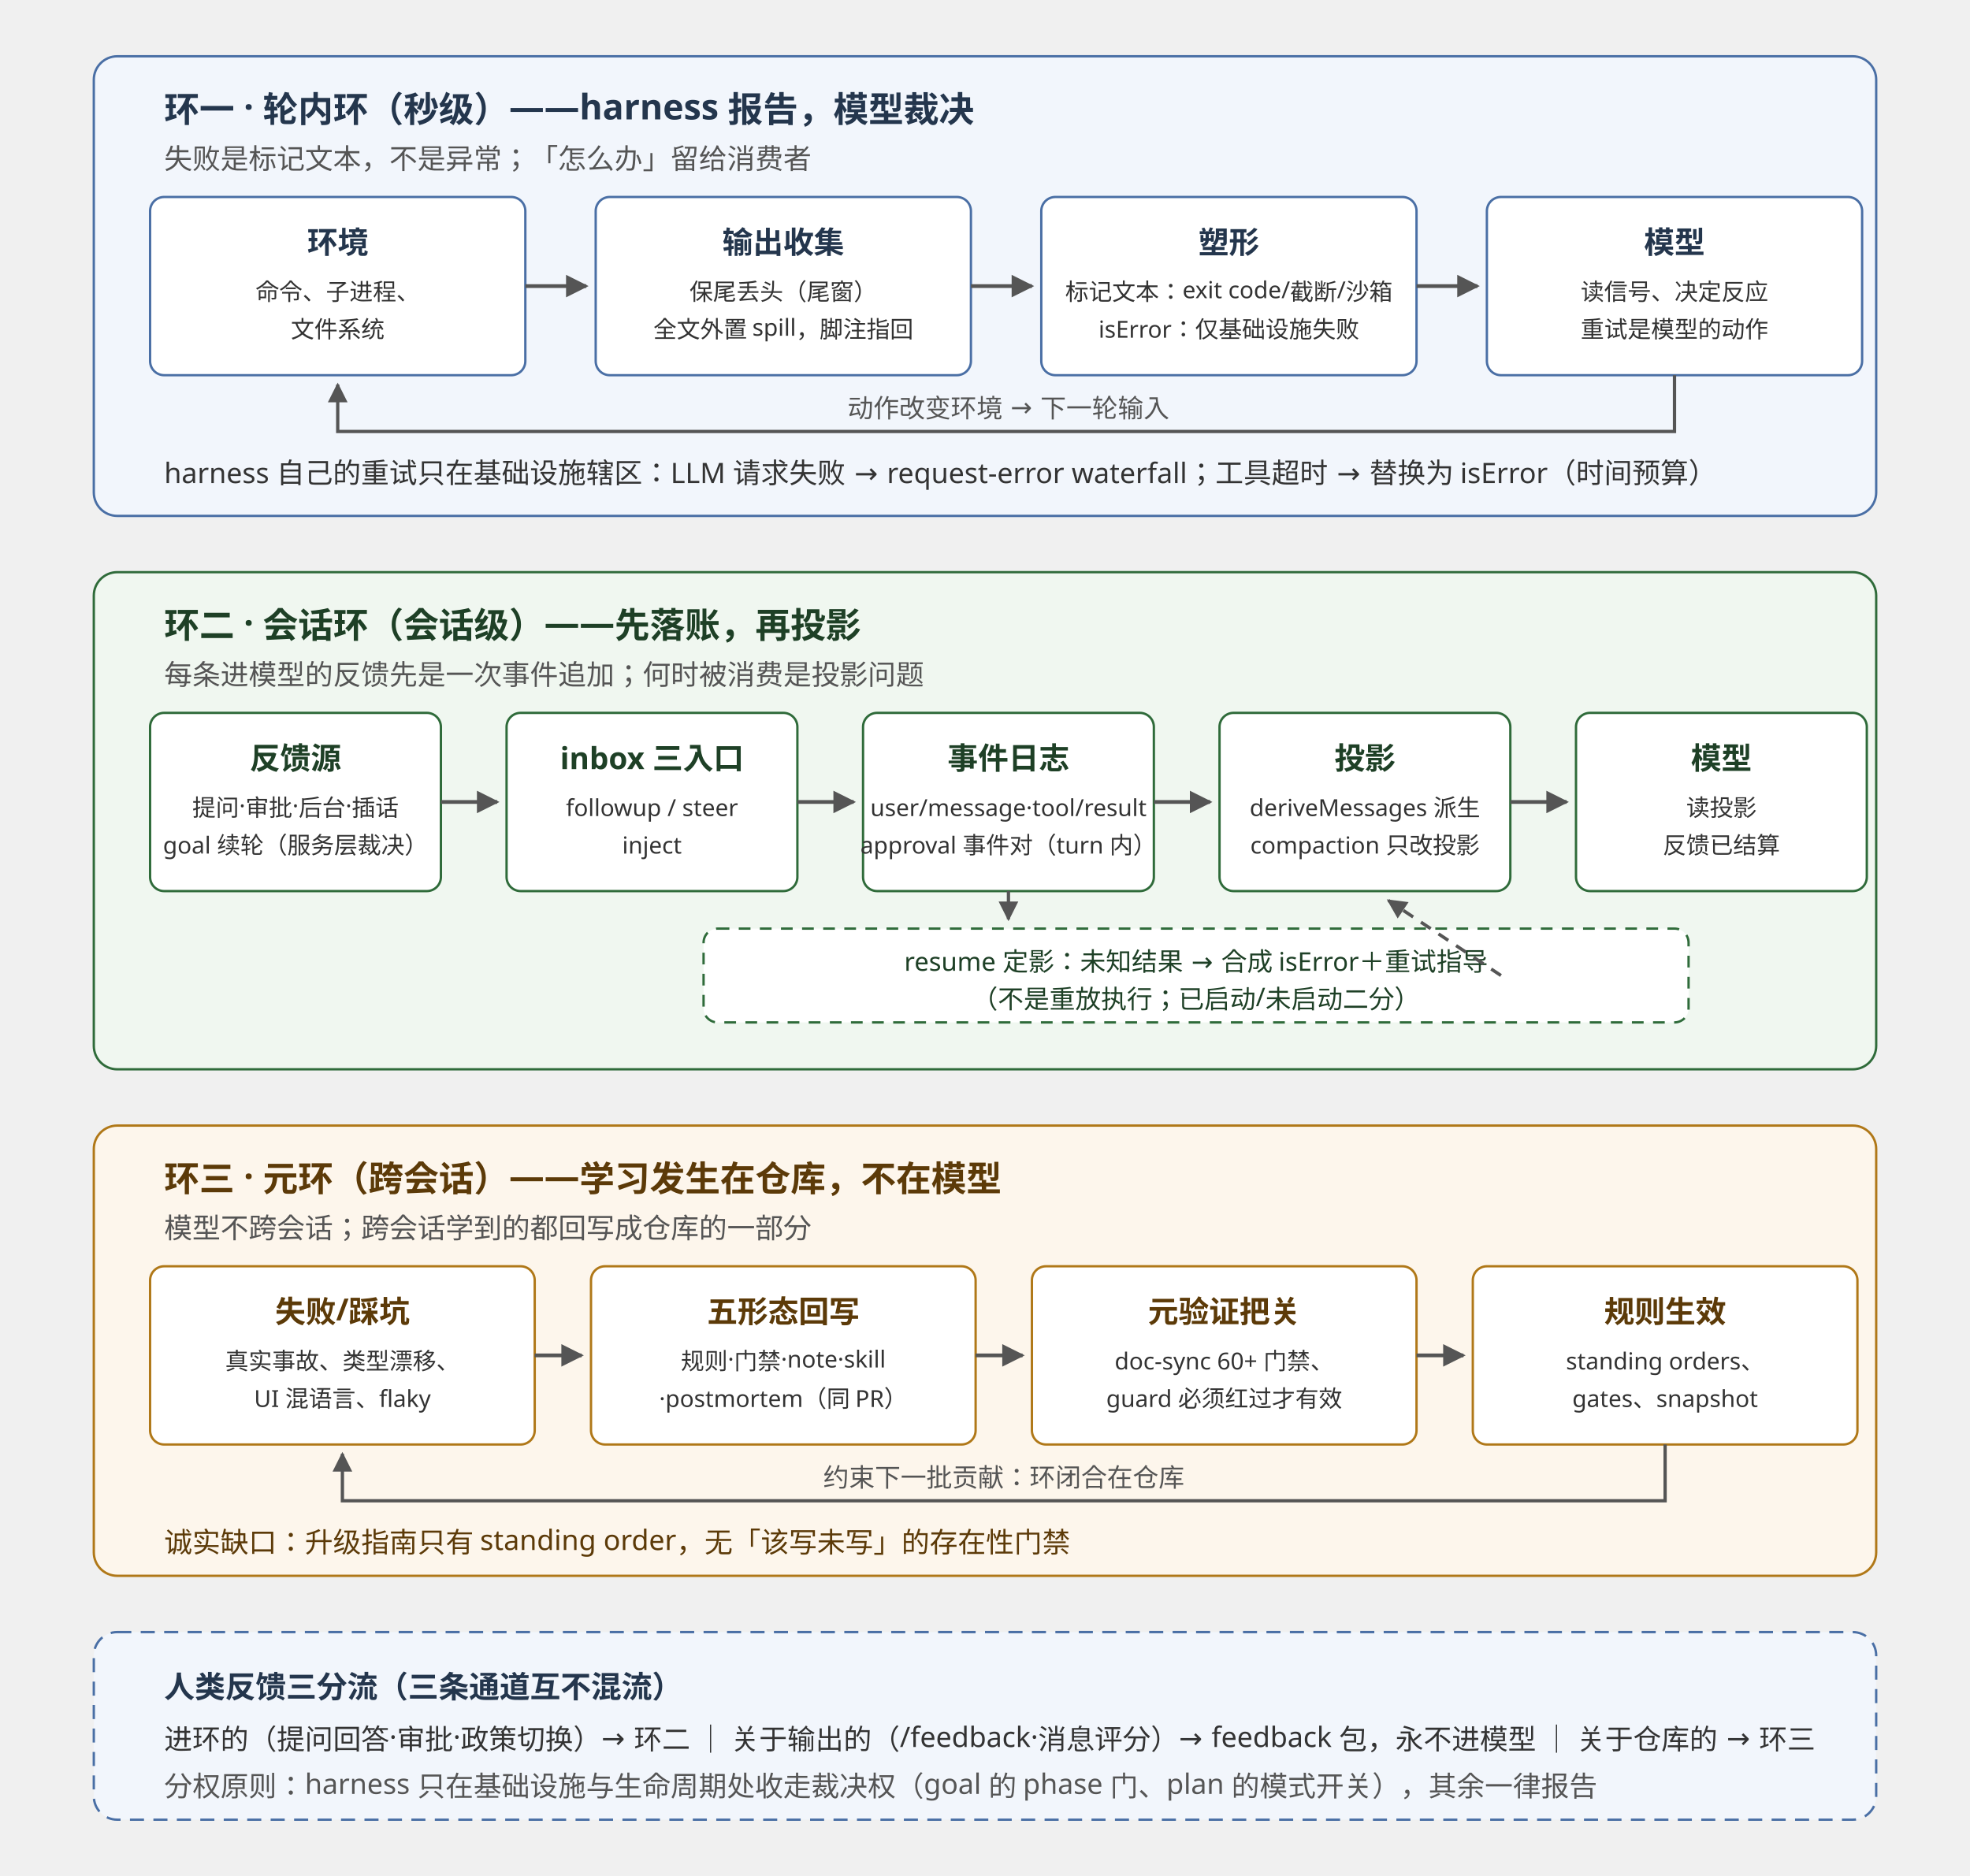
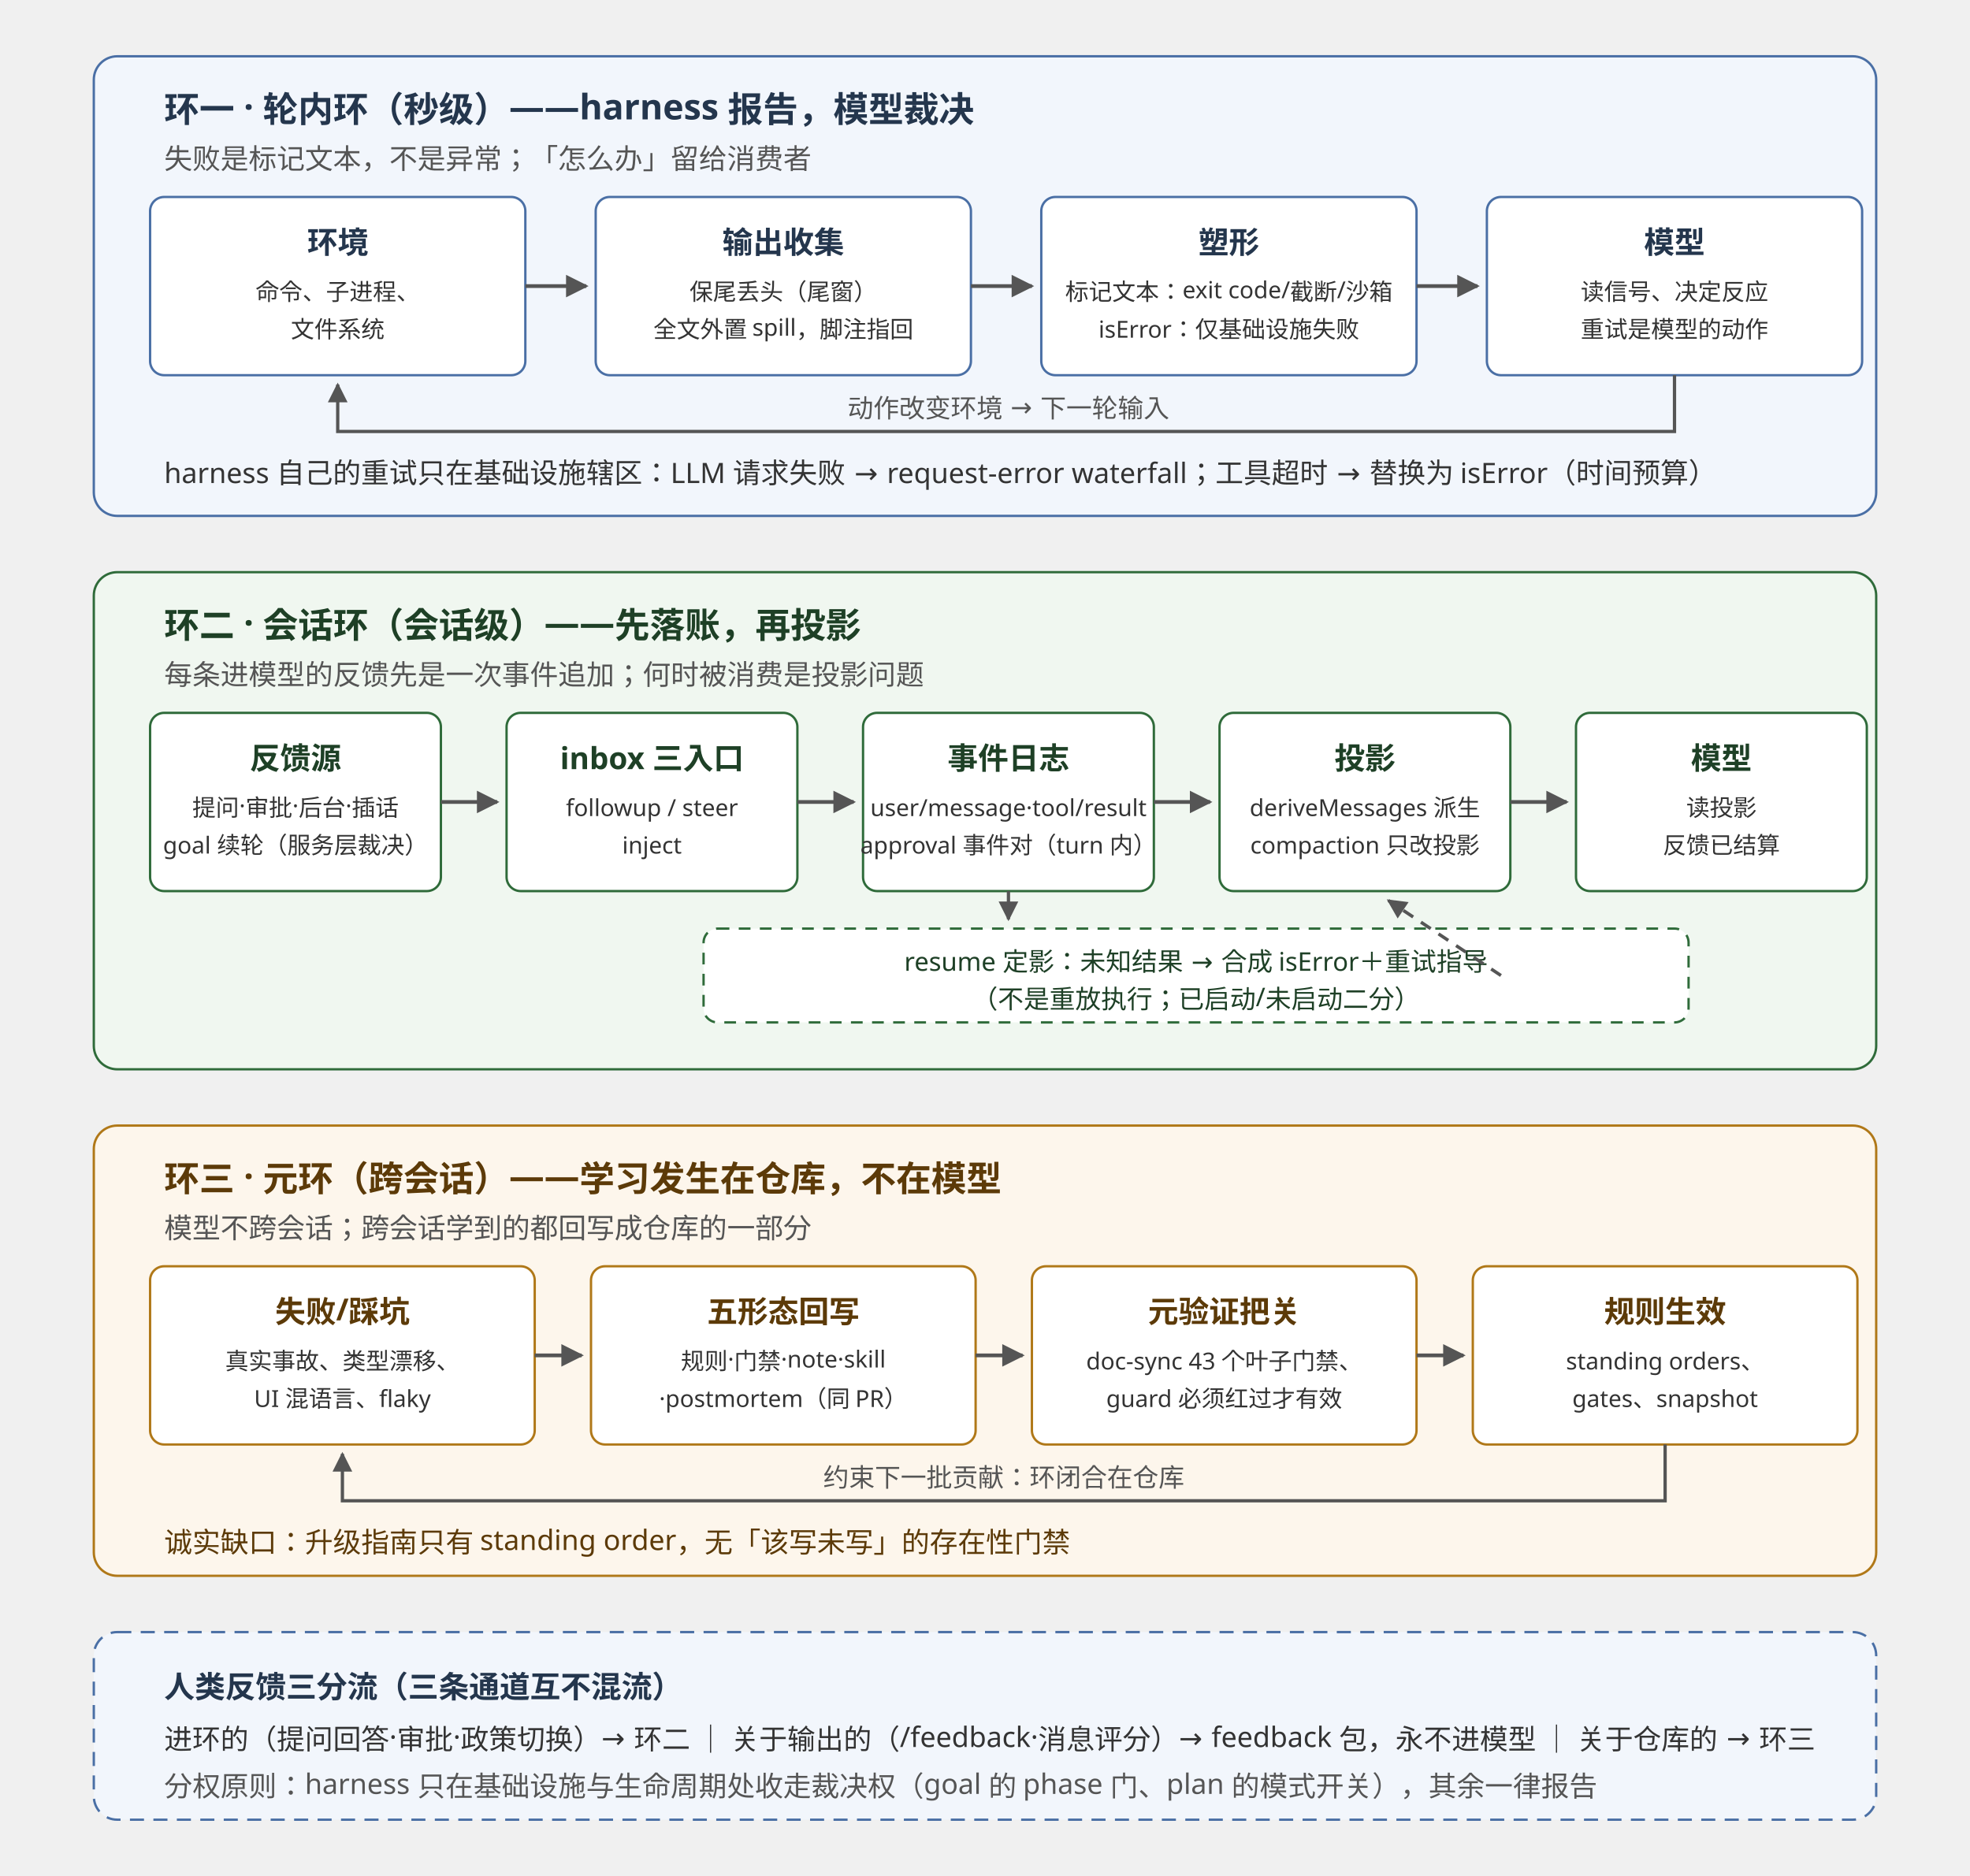
<svg xmlns="http://www.w3.org/2000/svg" width="840" height="800" viewBox="0 0 840 800" font-family="sans-serif">
  <defs>
    <marker id="arrow" viewBox="0 0 10 10" refX="9" refY="5" markerWidth="6" markerHeight="6" orient="auto-start-reverse">
      <path d="M0 0 L10 5 L0 10 z" fill="#555" />
    </marker>
  </defs>
  <rect x="40" y="24" width="760" height="196" rx="10" fill="#f2f6fc" stroke="#4a6fa5" />
  <text x="70" y="52" font-size="15" font-weight="bold" fill="#24364d">环一 · 轮内环（秒级）——harness 报告，模型裁决</text>
  <text x="70" y="72" font-size="12" fill="#555">失败是标记文本，不是异常；「怎么办」留给消费者</text>
  <rect x="64" y="84" width="160" height="76" rx="6" fill="#fff" stroke="#4a6fa5" />
  <text x="144" y="108" text-anchor="middle" font-size="13" font-weight="bold" fill="#24364d">环境</text>
  <text x="144" y="128" text-anchor="middle" font-size="10" fill="#333">命令、子进程、</text>
  <text x="144" y="144" text-anchor="middle" font-size="10" fill="#333">文件系统</text>
  <rect x="254" y="84" width="160" height="76" rx="6" fill="#fff" stroke="#4a6fa5" />
  <text x="334" y="108" text-anchor="middle" font-size="13" font-weight="bold" fill="#24364d">输出收集</text>
  <text x="334" y="128" text-anchor="middle" font-size="10" fill="#333">保尾丢头（尾窗）</text>
  <text x="334" y="144" text-anchor="middle" font-size="10" fill="#333">全文外置 spill，脚注指回</text>
  <rect x="444" y="84" width="160" height="76" rx="6" fill="#fff" stroke="#4a6fa5" />
  <text x="524" y="108" text-anchor="middle" font-size="13" font-weight="bold" fill="#24364d">塑形</text>
  <text x="524" y="128" text-anchor="middle" font-size="10" fill="#333">标记文本：exit code/截断/沙箱</text>
  <text x="524" y="144" text-anchor="middle" font-size="10" fill="#333">isError：仅基础设施失败</text>
  <rect x="634" y="84" width="160" height="76" rx="6" fill="#fff" stroke="#4a6fa5" />
  <text x="714" y="108" text-anchor="middle" font-size="13" font-weight="bold" fill="#24364d">模型</text>
  <text x="714" y="128" text-anchor="middle" font-size="10" fill="#333">读信号、决定反应</text>
  <text x="714" y="144" text-anchor="middle" font-size="10" fill="#333">重试是模型的动作</text>
  <line x1="224" y1="122" x2="250" y2="122" stroke="#555" stroke-width="1.6" marker-end="url(#arrow)" />
  <line x1="414" y1="122" x2="440" y2="122" stroke="#555" stroke-width="1.6" marker-end="url(#arrow)" />
  <line x1="604" y1="122" x2="630" y2="122" stroke="#555" stroke-width="1.6" marker-end="url(#arrow)" />
  <polyline points="714,160 714,184 144,184 144,164" fill="none" stroke="#555" stroke-width="1.4" marker-end="url(#arrow)" />
  <text x="430" y="178" text-anchor="middle" font-size="11" fill="#555">动作改变环境 → 下一轮输入</text>
  <text x="70" y="206" font-size="12" fill="#333">harness 自己的重试只在基础设施辖区：LLM 请求失败 → request-error waterfall；工具超时 → 替换为 isError（时间预算）</text>
  <rect x="40" y="244" width="760" height="212" rx="10" fill="#f0f7f0" stroke="#2f6b3a" />
  <text x="70" y="272" font-size="15" font-weight="bold" fill="#1e4026">环二 · 会话环（会话级）——先落账，再投影</text>
  <text x="70" y="292" font-size="12" fill="#555">每条进模型的反馈先是一次事件追加；何时被消费是投影问题</text>
  <rect x="64" y="304" width="124" height="76" rx="6" fill="#fff" stroke="#2f6b3a" />
  <text x="126" y="328" text-anchor="middle" font-size="13" font-weight="bold" fill="#1e4026">反馈源</text>
  <text x="126" y="348" text-anchor="middle" font-size="10" fill="#333">提问·审批·后台·插话</text>
  <text x="126" y="364" text-anchor="middle" font-size="10" fill="#333">goal 续轮（服务层裁决）</text>
  <rect x="216" y="304" width="124" height="76" rx="6" fill="#fff" stroke="#2f6b3a" />
  <text x="278" y="328" text-anchor="middle" font-size="13" font-weight="bold" fill="#1e4026">inbox 三入口</text>
  <text x="278" y="348" text-anchor="middle" font-size="10" fill="#333">followup / steer</text>
  <text x="278" y="364" text-anchor="middle" font-size="10" fill="#333">inject</text>
  <rect x="368" y="304" width="124" height="76" rx="6" fill="#fff" stroke="#2f6b3a" />
  <text x="430" y="328" text-anchor="middle" font-size="13" font-weight="bold" fill="#1e4026">事件日志</text>
  <text x="430" y="348" text-anchor="middle" font-size="10" fill="#333">user/message·tool/result</text>
  <text x="430" y="364" text-anchor="middle" font-size="10" fill="#333">approval 事件对（turn 内）</text>
  <rect x="520" y="304" width="124" height="76" rx="6" fill="#fff" stroke="#2f6b3a" />
  <text x="582" y="328" text-anchor="middle" font-size="13" font-weight="bold" fill="#1e4026">投影</text>
  <text x="582" y="348" text-anchor="middle" font-size="10" fill="#333">deriveMessages 派生</text>
  <text x="582" y="364" text-anchor="middle" font-size="10" fill="#333">compaction 只改投影</text>
  <rect x="672" y="304" width="124" height="76" rx="6" fill="#fff" stroke="#2f6b3a" />
  <text x="734" y="328" text-anchor="middle" font-size="13" font-weight="bold" fill="#1e4026">模型</text>
  <text x="734" y="348" text-anchor="middle" font-size="10" fill="#333">读投影</text>
  <text x="734" y="364" text-anchor="middle" font-size="10" fill="#333">反馈已结算</text>
  <line x1="188" y1="342" x2="212" y2="342" stroke="#555" stroke-width="1.6" marker-end="url(#arrow)" />
  <line x1="340" y1="342" x2="364" y2="342" stroke="#555" stroke-width="1.6" marker-end="url(#arrow)" />
  <line x1="492" y1="342" x2="516" y2="342" stroke="#555" stroke-width="1.6" marker-end="url(#arrow)" />
  <line x1="644" y1="342" x2="668" y2="342" stroke="#555" stroke-width="1.6" marker-end="url(#arrow)" />
  <rect x="300" y="396" width="420" height="40" rx="6" fill="#fff" stroke="#2f6b3a" stroke-dasharray="5 4" />
  <text x="510" y="414" text-anchor="middle" font-size="11" fill="#1e4026">resume 定影：未知结果 → 合成 isError＋重试指导</text>
  <text x="510" y="430" text-anchor="middle" font-size="11" fill="#1e4026">（不是重放执行；已启动/未启动二分）</text>
  <line x1="430" y1="380" x2="430" y2="392" stroke="#555" stroke-width="1.4" marker-end="url(#arrow)" />
  <line x1="640" y1="416" x2="592" y2="384" stroke="#555" stroke-width="1.4" stroke-dasharray="5 4" marker-end="url(#arrow)" />
  <rect x="40" y="480" width="760" height="192" rx="10" fill="#fdf6ec" stroke="#b07818" />
  <text x="70" y="508" font-size="15" font-weight="bold" fill="#5c3a08">环三 · 元环（跨会话）——学习发生在仓库，不在模型</text>
  <text x="70" y="528" font-size="12" fill="#555">模型不跨会话；跨会话学到的都回写成仓库的一部分</text>
  <rect x="64" y="540" width="164" height="76" rx="6" fill="#fff" stroke="#b07818" />
  <text x="146" y="564" text-anchor="middle" font-size="13" font-weight="bold" fill="#5c3a08">失败/踩坑</text>
  <text x="146" y="584" text-anchor="middle" font-size="10" fill="#333">真实事故、类型漂移、</text>
  <text x="146" y="600" text-anchor="middle" font-size="10" fill="#333">UI 混语言、flaky</text>
  <rect x="252" y="540" width="164" height="76" rx="6" fill="#fff" stroke="#b07818" />
  <text x="334" y="564" text-anchor="middle" font-size="13" font-weight="bold" fill="#5c3a08">五形态回写</text>
  <text x="334" y="584" text-anchor="middle" font-size="10" fill="#333">规则·门禁·note·skill</text>
  <text x="334" y="600" text-anchor="middle" font-size="10" fill="#333">·postmortem（同 PR）</text>
  <rect x="440" y="540" width="164" height="76" rx="6" fill="#fff" stroke="#b07818" />
  <text x="522" y="564" text-anchor="middle" font-size="13" font-weight="bold" fill="#5c3a08">元验证把关</text>
-   <text x="522" y="584" text-anchor="middle" font-size="10" fill="#333">doc-sync 60+ 门禁、</text>
+   <text x="522" y="584" text-anchor="middle" font-size="10" fill="#333">doc-sync 43 个叶子门禁、</text>
  <text x="522" y="600" text-anchor="middle" font-size="10" fill="#333">guard 必须红过才有效</text>
  <rect x="628" y="540" width="164" height="76" rx="6" fill="#fff" stroke="#b07818" />
  <text x="710" y="564" text-anchor="middle" font-size="13" font-weight="bold" fill="#5c3a08">规则生效</text>
  <text x="710" y="584" text-anchor="middle" font-size="10" fill="#333">standing orders、</text>
  <text x="710" y="600" text-anchor="middle" font-size="10" fill="#333">gates、snapshot</text>
  <line x1="228" y1="578" x2="248" y2="578" stroke="#555" stroke-width="1.6" marker-end="url(#arrow)" />
  <line x1="416" y1="578" x2="436" y2="578" stroke="#555" stroke-width="1.6" marker-end="url(#arrow)" />
  <line x1="604" y1="578" x2="624" y2="578" stroke="#555" stroke-width="1.6" marker-end="url(#arrow)" />
  <polyline points="710,616 710,640 146,640 146,620" fill="none" stroke="#555" stroke-width="1.4" marker-end="url(#arrow)" />
  <text x="428" y="634" text-anchor="middle" font-size="11" fill="#555">约束下一批贡献：环闭合在仓库</text>
  <text x="70" y="662" font-size="12" fill="#5c3a08">诚实缺口：升级指南只有 standing order，无「该写未写」的存在性门禁</text>
  <rect x="40" y="696" width="760" height="80" rx="10" fill="#f2f6fc" stroke="#4a6fa5" stroke-dasharray="6 4" />
  <text x="70" y="724" font-size="13" font-weight="bold" fill="#24364d">人类反馈三分流（三条通道互不混流）</text>
  <text x="70" y="746" font-size="12" fill="#333">进环的（提问回答·审批·政策切换）→ 环二 ｜ 关于输出的（/feedback·消息评分）→ feedback 包，永不进模型 ｜ 关于仓库的 → 环三</text>
  <text x="70" y="766" font-size="12" fill="#555">分权原则：harness 只在基础设施与生命周期处收走裁决权（goal 的 phase 门、plan 的模式开关），其余一律报告</text>
</svg>
